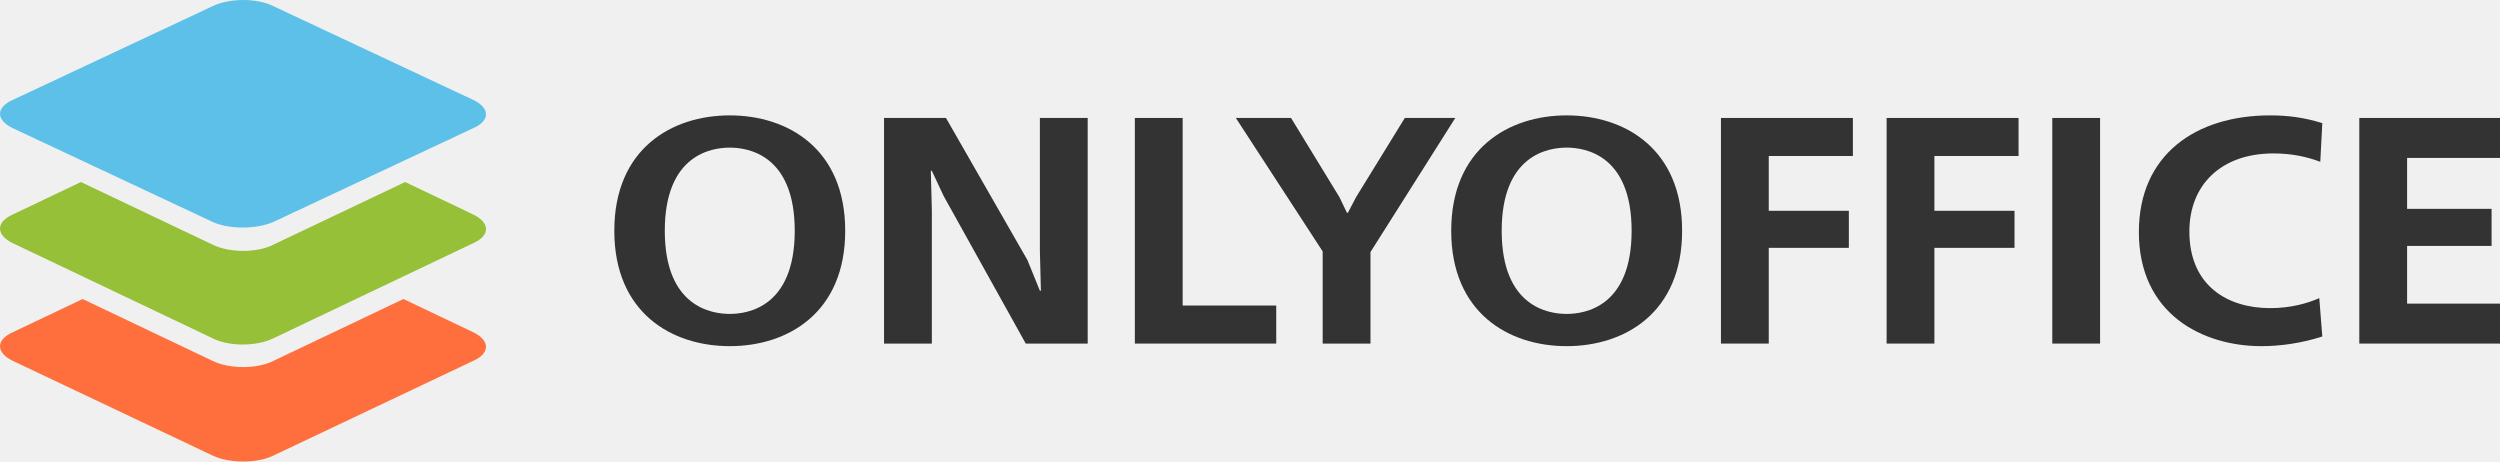
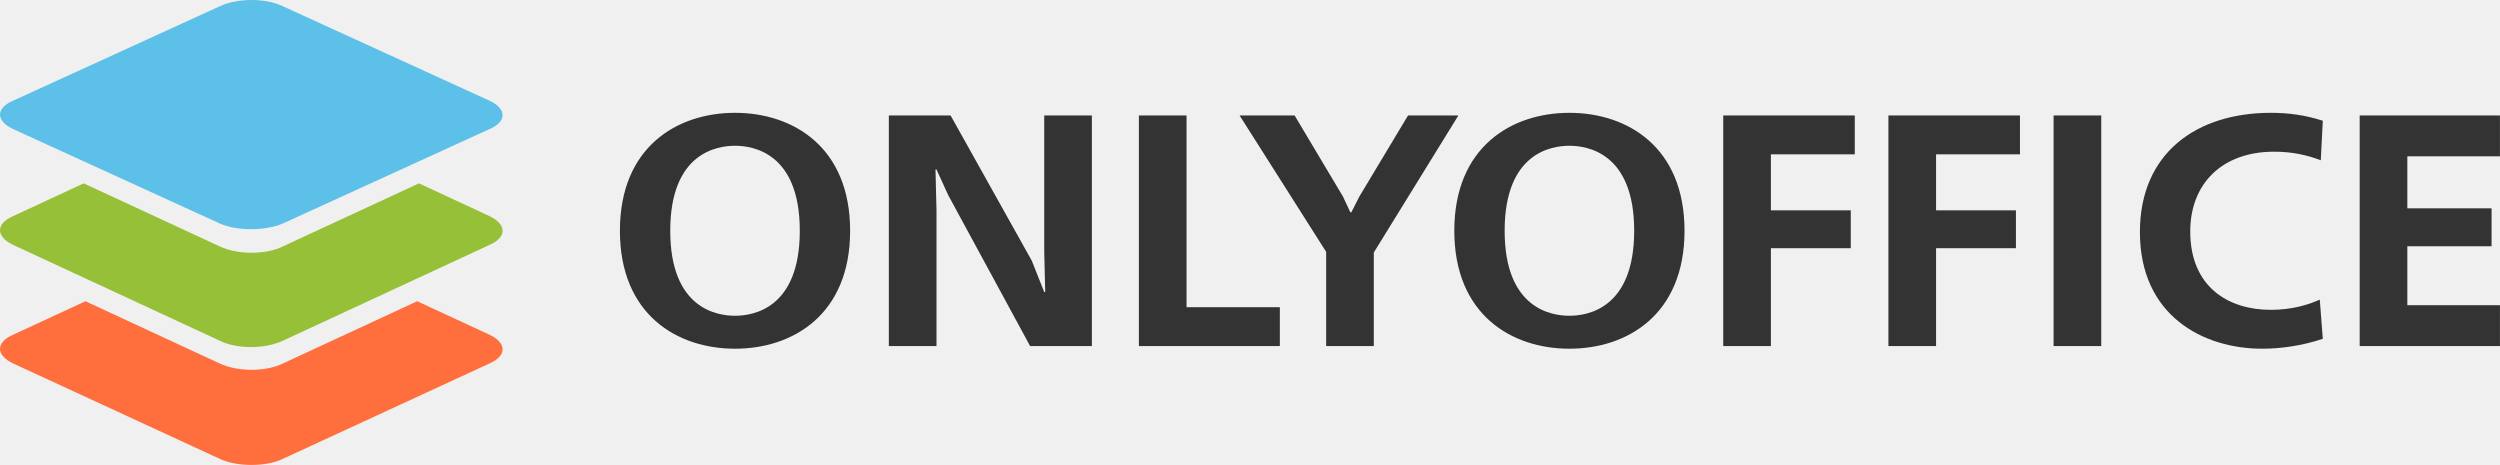
- <svg xmlns="http://www.w3.org/2000/svg" width="130" height="24" viewBox="0 0 130 24" fill="none">
-   <g clip-path="url(#clip0_2584_61512)">
-     <path fill-rule="evenodd" clip-rule="evenodd" d="M11.092 23.706L0.666 18.765C-0.222 18.334 -0.222 17.667 0.666 17.275L4.296 15.549L11.053 18.765C11.941 19.196 13.37 19.196 14.219 18.765L20.977 15.549L24.606 17.275C25.494 17.706 25.494 18.373 24.606 18.765L14.181 23.706C13.37 24.098 11.941 24.098 11.092 23.706Z" fill="#FF6F3D" />
-     <path fill-rule="evenodd" clip-rule="evenodd" d="M11.058 17.592L0.664 12.645C-0.221 12.213 -0.221 11.546 0.664 11.153L4.206 9.465L11.058 12.723C11.943 13.155 13.367 13.155 14.214 12.723L21.067 9.465L24.608 11.153C25.494 11.585 25.494 12.252 24.608 12.645L14.214 17.592C13.329 18.023 11.905 18.023 11.058 17.592Z" fill="#95C038" />
-     <path fill-rule="evenodd" clip-rule="evenodd" d="M11.058 11.541L0.664 6.665C-0.221 6.24 -0.221 5.582 0.664 5.195L11.058 0.319C11.943 -0.106 13.367 -0.106 14.214 0.319L24.608 5.195C25.494 5.62 25.494 6.278 24.608 6.665L14.214 11.541C13.329 11.928 11.905 11.928 11.058 11.541Z" fill="#5DC0E8" />
-     <path d="M37.948 6C34.919 6 31.944 7.743 31.944 12C31.944 16.257 34.919 18 37.948 18C40.976 18 43.951 16.257 43.951 12C43.951 7.743 40.976 6 37.948 6ZM37.948 7.676C38.875 7.676 41.326 8.028 41.326 12C41.326 15.972 38.875 16.324 37.948 16.324C37.02 16.324 34.569 15.972 34.569 12C34.569 8.028 37.02 7.676 37.948 7.676Z" fill="#333333" />
-     <path d="M45.97 6.134V17.866H48.456V10.961L48.403 8.883H48.456L49.069 10.19L53.339 17.866H56.56V6.134H54.074V13.039L54.127 15.117H54.074L53.427 13.525L49.191 6.134H45.97Z" fill="#333333" />
-     <path d="M59.012 6.134V17.866H66.364V15.888H61.498V6.134H59.012Z" fill="#333333" />
-     <path d="M64.263 6.134L68.779 13.073V17.866H71.265V13.106L75.675 6.134H73.05L70.512 10.257L70.092 11.062H70.039L69.654 10.257L67.134 6.134H64.263Z" fill="#333333" />
-     <path d="M81.466 6C78.438 6 75.463 7.743 75.463 12C75.463 16.257 78.438 18 81.466 18C84.494 18 87.47 16.257 87.47 12C87.47 7.743 84.494 6 81.466 6ZM81.466 7.676C82.394 7.676 84.844 8.028 84.844 12C84.844 15.972 82.394 16.324 81.466 16.324C80.539 16.324 78.088 15.972 78.088 12C78.088 8.028 80.539 7.676 81.466 7.676Z" fill="#333333" />
-     <path d="M89.489 6.134V17.866H91.975V12.888H96.14V10.961H91.975V8.112H96.35V6.134H89.489Z" fill="#333333" />
-     <path d="M98.104 6.134V17.866H100.589V12.888H104.755V10.961H100.589V8.112H104.965V6.134H98.104Z" fill="#333333" />
-     <path d="M106.719 17.866H109.204V6.134H106.719V17.866Z" fill="#333333" />
-     <path d="M120.603 15.503C119.99 15.771 119.133 16.022 118.047 16.022C115.842 16.022 113.847 14.866 113.847 12.034C113.847 9.637 115.474 7.978 118.222 7.978C119.15 7.978 119.938 8.145 120.655 8.413L120.76 6.402C119.833 6.117 119.01 6 118.047 6C114.197 6 111.221 8.028 111.221 12.067C111.221 16.341 114.547 18 117.592 18C118.572 18 119.675 17.849 120.76 17.497L120.603 15.503Z" fill="#333333" />
-     <path d="M122.684 6.134V17.866H130V15.788H125.169V12.788H129.562V10.86H125.169V8.212H130V6.134H122.684Z" fill="#333333" />
+ <svg xmlns="http://www.w3.org/2000/svg" width="129.05" height="24" viewBox="0 0 473.18 88" fill="none">
+   <g>
+     <path fill-rule="evenodd" clip-rule="evenodd" d="M41.75 86.921L2.507 68.805C-0.836 67.223 -0.836 64.778 2.507 63.341L16.17 57.014L41.605 68.805C44.948 70.386 50.325 70.386 53.523 68.805L78.958 57.014L92.621 63.341C95.964 64.922 95.964 67.367 92.621 68.805L53.378 86.921C50.325 88.359 44.948 88.359 41.75 86.921Z" fill="#FF6F3D" />
+     <path fill-rule="evenodd" clip-rule="evenodd" d="M41.623 64.502L2.5 46.364C-0.833 44.781 -0.833 42.334 2.5 40.894L15.831 34.704L41.623 46.652C44.956 48.236 50.317 48.236 53.505 46.652L79.297 34.704L92.628 40.894C95.961 42.478 95.961 44.925 92.628 46.364L53.505 64.502C50.172 66.086 44.811 66.086 41.623 64.502Z" fill="#95C038" />
+     <path fill-rule="evenodd" clip-rule="evenodd" d="M41.623 42.316L2.5 24.439C-0.833 22.878 -0.833 20.466 2.5 19.048L41.623 1.171C44.956 -0.39 50.317 -0.39 53.505 1.171L92.628 19.048C95.961 20.608 95.961 23.02 92.628 24.439L53.505 42.316C50.172 43.735 44.811 43.735 41.623 42.316Z" fill="#5DC0E8" />
  </g>
-   <defs>
-     <clipPath id="clip0_2584_61512">
-       <rect width="130" height="24" fill="white" />
-     </clipPath>
-   </defs>
+   <path fill-rule="evenodd" clip-rule="evenodd" d="M117.331 43.678C117.331 27.839 128.129 21.354 139.117 21.354C150.106 21.354 160.904 27.839 160.904 43.678C160.904 59.517 150.106 66.002 139.117 66.002C128.129 66.002 117.331 59.517 117.331 43.678ZM151.377 43.678C151.377 28.899 142.484 27.589 139.117 27.589C135.751 27.589 126.858 28.899 126.858 43.678C126.858 58.457 135.751 59.766 139.117 59.766C142.484 59.766 151.377 58.457 151.377 43.678ZM177.252 65.503H168.232V21.852H179.92L195.291 49.352L197.642 55.276H197.832L197.642 47.544V21.852H206.661V65.503H194.974L179.475 36.943L177.252 32.079H177.061L177.252 39.812V65.503ZM215.561 65.503H242.239V58.145H224.581V21.852H215.561V65.503ZM251.005 47.669L234.617 21.852H245.034L254.181 37.193L255.578 40.186H255.769L257.293 37.193L266.503 21.852H276.031L260.024 47.793V65.503H251.005V47.669ZM297.046 21.354C286.057 21.354 275.259 27.839 275.259 43.678C275.259 59.517 286.057 66.002 297.046 66.002C308.035 66.002 318.833 59.517 318.833 43.678C318.833 27.839 308.035 21.354 297.046 21.354ZM297.046 27.589C300.412 27.589 309.305 28.899 309.305 43.678C309.305 58.457 300.412 59.766 297.046 59.766C293.679 59.766 284.787 58.457 284.787 43.678C284.787 28.899 293.679 27.589 297.046 27.589ZM335.18 65.503H326.161V21.852H351.06V29.211H335.18V39.812H350.298V46.983H335.18V65.503ZM357.424 65.503H366.443V46.983H381.561V39.812H366.443V29.211H382.323V21.852H357.424V65.503ZM397.707 65.503H388.687V21.852H397.707V65.503ZM439.072 56.711C436.849 57.708 433.736 58.644 429.798 58.644C421.795 58.644 414.553 54.341 414.553 43.802C414.553 34.885 420.461 28.712 430.433 28.712C433.8 28.712 436.658 29.335 439.262 30.333L439.643 22.85C436.277 21.79 433.292 21.354 429.798 21.354C415.824 21.354 405.026 28.899 405.026 43.927C405.026 59.828 417.094 66.002 428.146 66.002C431.704 66.002 435.705 65.441 439.643 64.131L439.072 56.711ZM473.174 65.503H446.623V21.852H473.174V29.585H455.643V39.437H471.586V46.608H455.643V57.771H473.174V65.503Z" fill="#333333" />
</svg>
